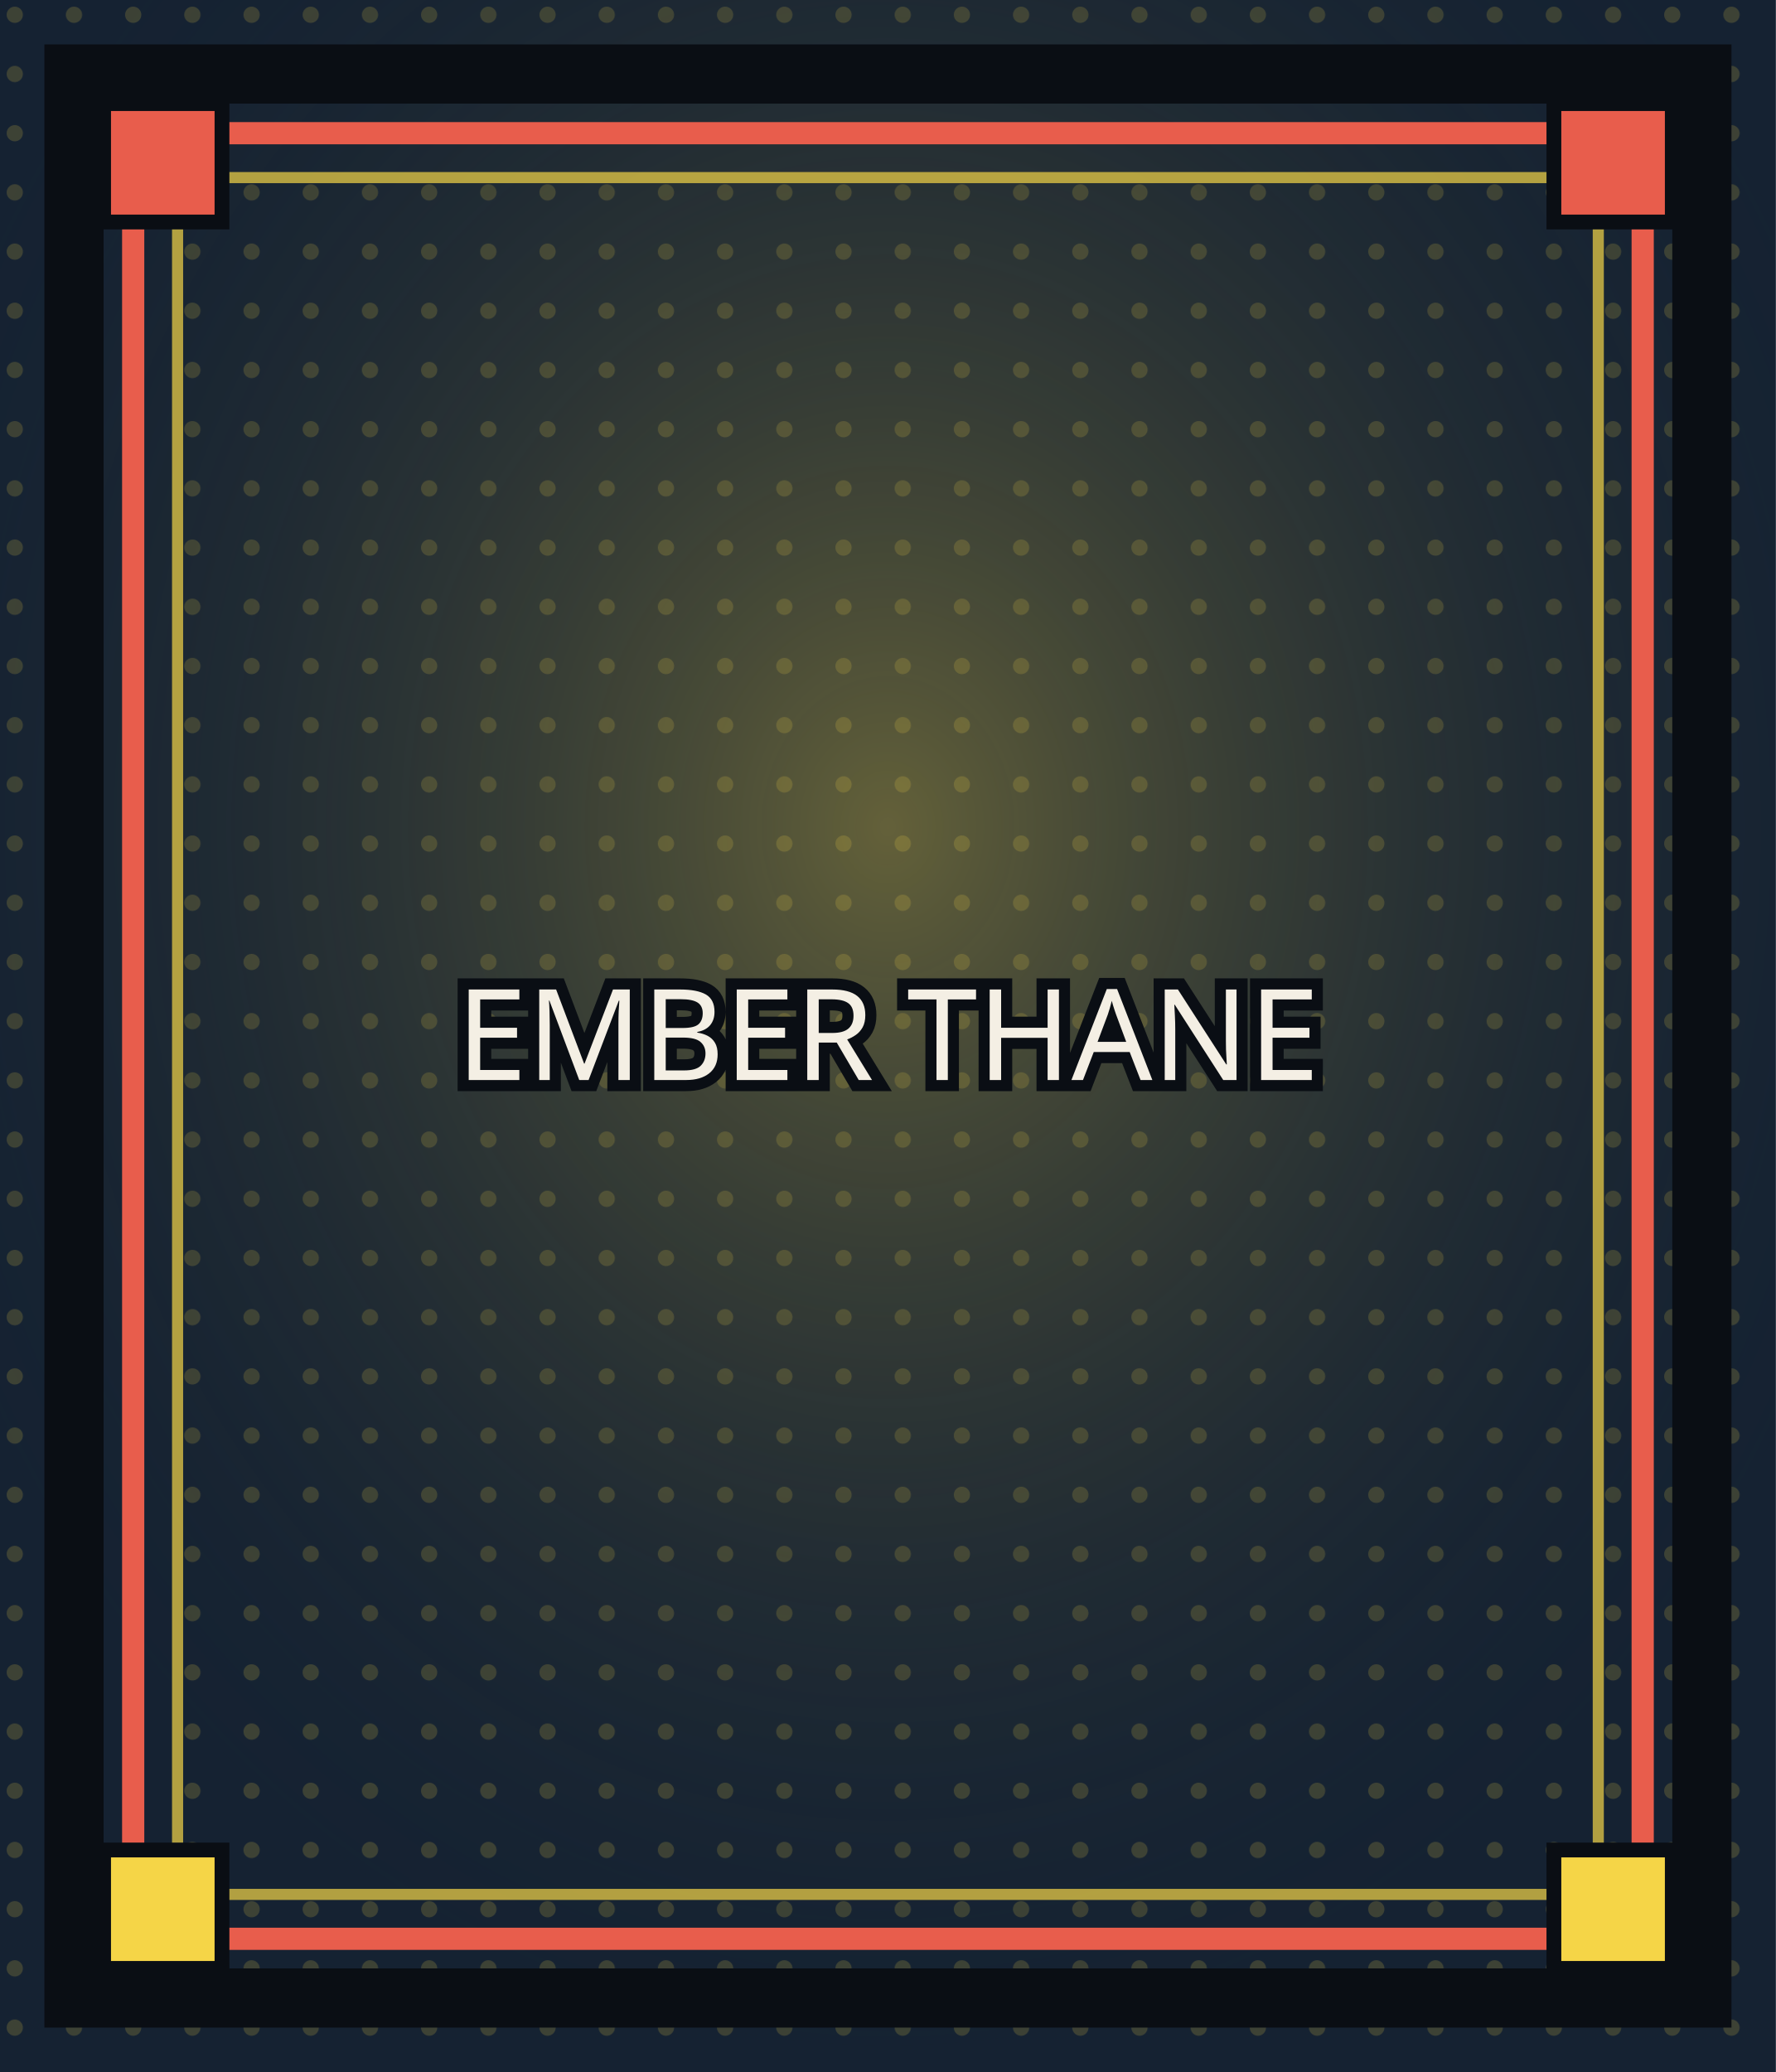
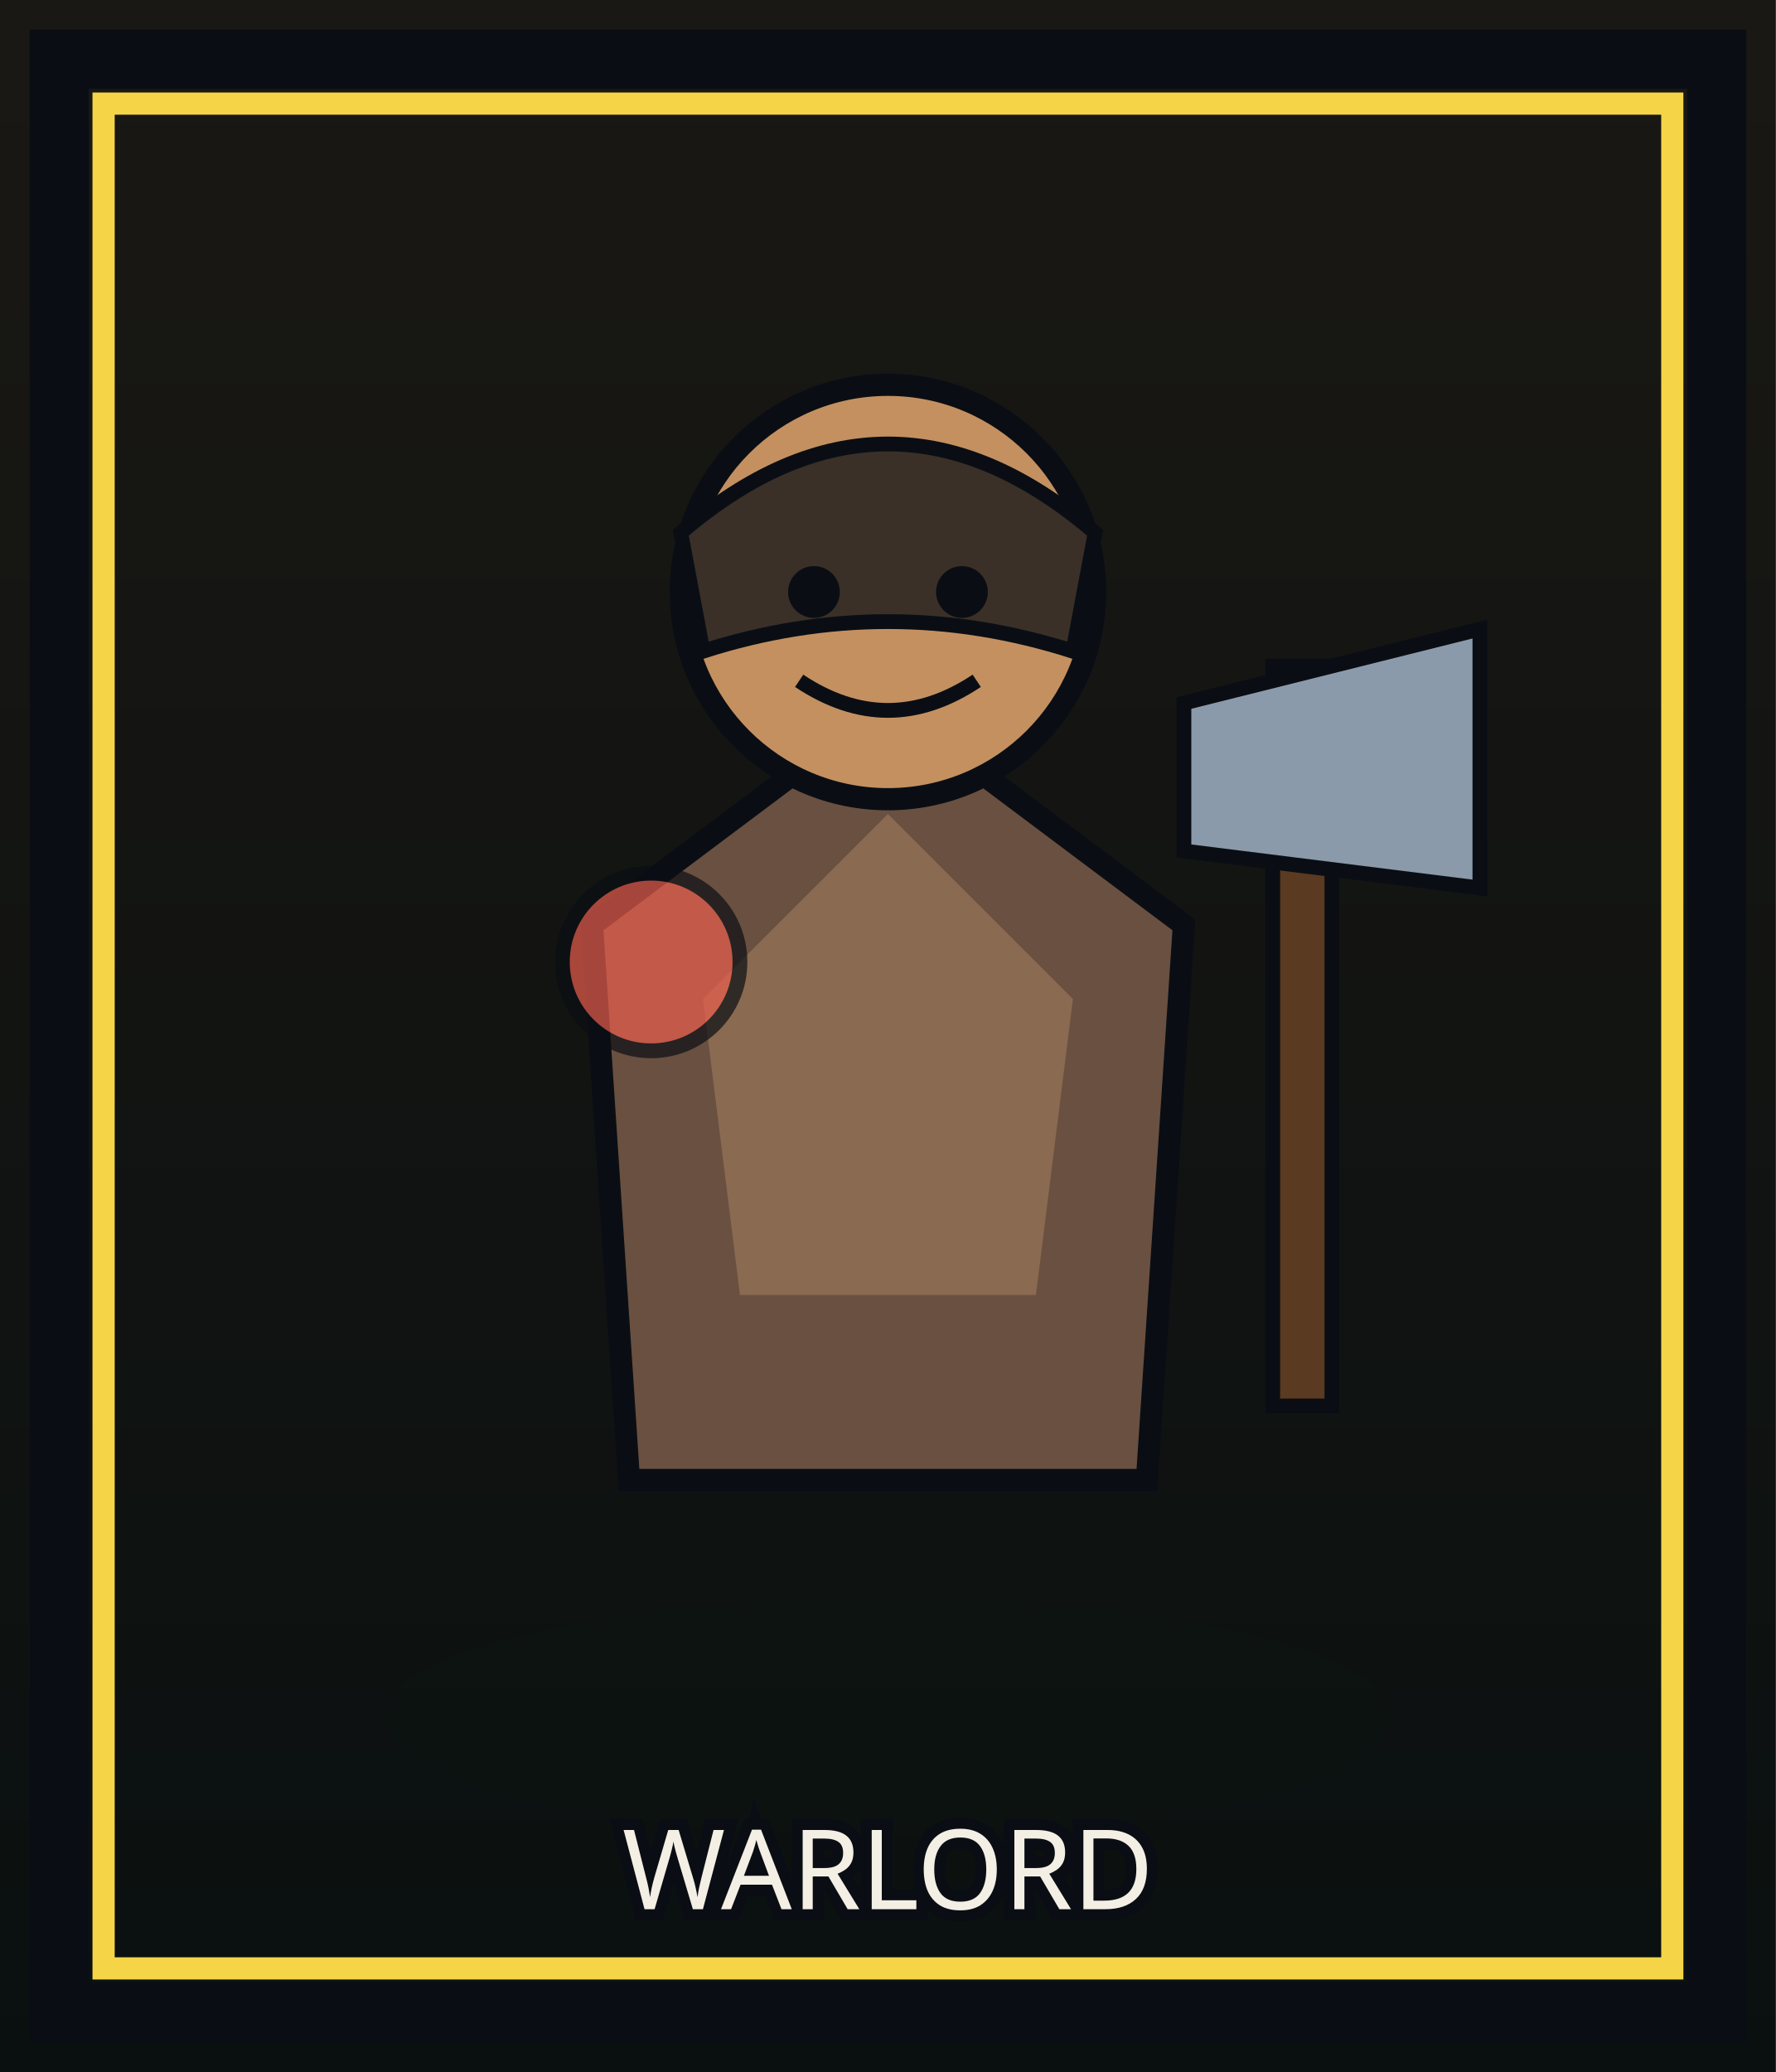
<svg xmlns="http://www.w3.org/2000/svg" width="240" height="280" viewBox="0 0 240 280" fill="none">
  <defs>
-     <pattern id="ht" width="8" height="8" patternUnits="userSpaceOnUse">
-       <circle cx="2" cy="2" r="1.1" fill="#f5d547" fill-opacity="0.18" />
-     </pattern>
-     <radialGradient id="g" cx="50%" cy="40%" r="60%">
-       <stop offset="0%" stop-color="#f5d547" stop-opacity="0.35" />
-       <stop offset="100%" stop-color="#152232" stop-opacity="0" />
-     </radialGradient>
+     <linearGradient id="bg" x1="0" y1="0" x2="0" y2="1">
+       <stop offset="0%" stop-color="#1a1814" />
+       <stop offset="100%" stop-color="#0a1010" />
+     </linearGradient>
  </defs>
-   <rect width="240" height="280" fill="#152232" />
-   <rect width="240" height="280" fill="url(#ht)" />
-   <rect width="240" height="280" fill="url(#g)" />
-   <rect x="10" y="10" width="220" height="260" fill="none" stroke="#0a0e14" stroke-width="8" />
-   <rect x="18" y="18" width="204" height="244" fill="none" stroke="#e85d4c" stroke-width="3" />
-   <rect x="24" y="24" width="192" height="232" fill="none" stroke="#f5d547" stroke-width="1.5" opacity="0.7" />
-   <rect x="14" y="14" width="16" height="16" fill="#e85d4c" stroke="#0a0e14" stroke-width="2" />
-   <rect x="210" y="14" width="16" height="16" fill="#e85d4c" stroke="#0a0e14" stroke-width="2" />
-   <rect x="14" y="250" width="16" height="16" fill="#f5d547" stroke="#0a0e14" stroke-width="2" />
-   <rect x="210" y="250" width="16" height="16" fill="#f5d547" stroke="#0a0e14" stroke-width="2" />
-   <text x="120" y="140" text-anchor="middle" dominant-baseline="middle" font-family="Impact, Arial Black, sans-serif" font-size="17.143" fill="#f4efe4" stroke="#0a0e14" stroke-width="3" paint-order="stroke">EMBER THANE</text>
+   <rect width="240" height="280" fill="url(#bg)" />
+   <ellipse cx="120" cy="232" rx="68" ry="16" fill="#0a1410" opacity="0.45" />
+   <path d="M80 125 L120 95 L160 125 L155 200 L85 200Z" fill="#6a5040" stroke="#0a0e14" stroke-width="3" />
+   <path d="M95 135 L120 110 L145 135 L140 175 L100 175Z" fill="#8a6a50" />
+   <circle cx="120" cy="80" r="28" fill="#c49060" stroke="#0a0e14" stroke-width="3" />
+   <path d="M92 72 Q120 48 148 72 L145 88 Q120 80 95 88Z" fill="#3a3028" stroke="#0a0e14" stroke-width="2" />
+   <circle cx="110" cy="80" r="3.5" fill="#0a0e14" />
+   <circle cx="130" cy="80" r="3.5" fill="#0a0e14" />
+   <path d="M108 92 Q120 100 132 92" stroke="#0a0e14" stroke-width="2" fill="none" />
+   <rect x="172" y="90" width="8" height="100" fill="#5a3a20" stroke="#0a0e14" stroke-width="2" />
+   <path d="M160 95 L200 85 L200 120 L160 115Z" fill="#8a9aaa" stroke="#0a0e14" stroke-width="2" />
+   <circle cx="88" cy="130" r="12" fill="#e85d4c" opacity="0.7" stroke="#0a0e14" stroke-width="2" />
+   <rect x="8" y="8" width="224" height="264" fill="none" stroke="#0a0e14" stroke-width="8" />
+   <rect x="14" y="14" width="212" height="252" fill="none" stroke="#f5d547" stroke-width="3" />
+   <text x="120" y="258" text-anchor="middle" font-family="Impact, Arial Black, sans-serif" font-size="15" fill="#f4efe4" stroke="#0a0e14" stroke-width="3" paint-order="stroke">WARLORD</text>
</svg>
